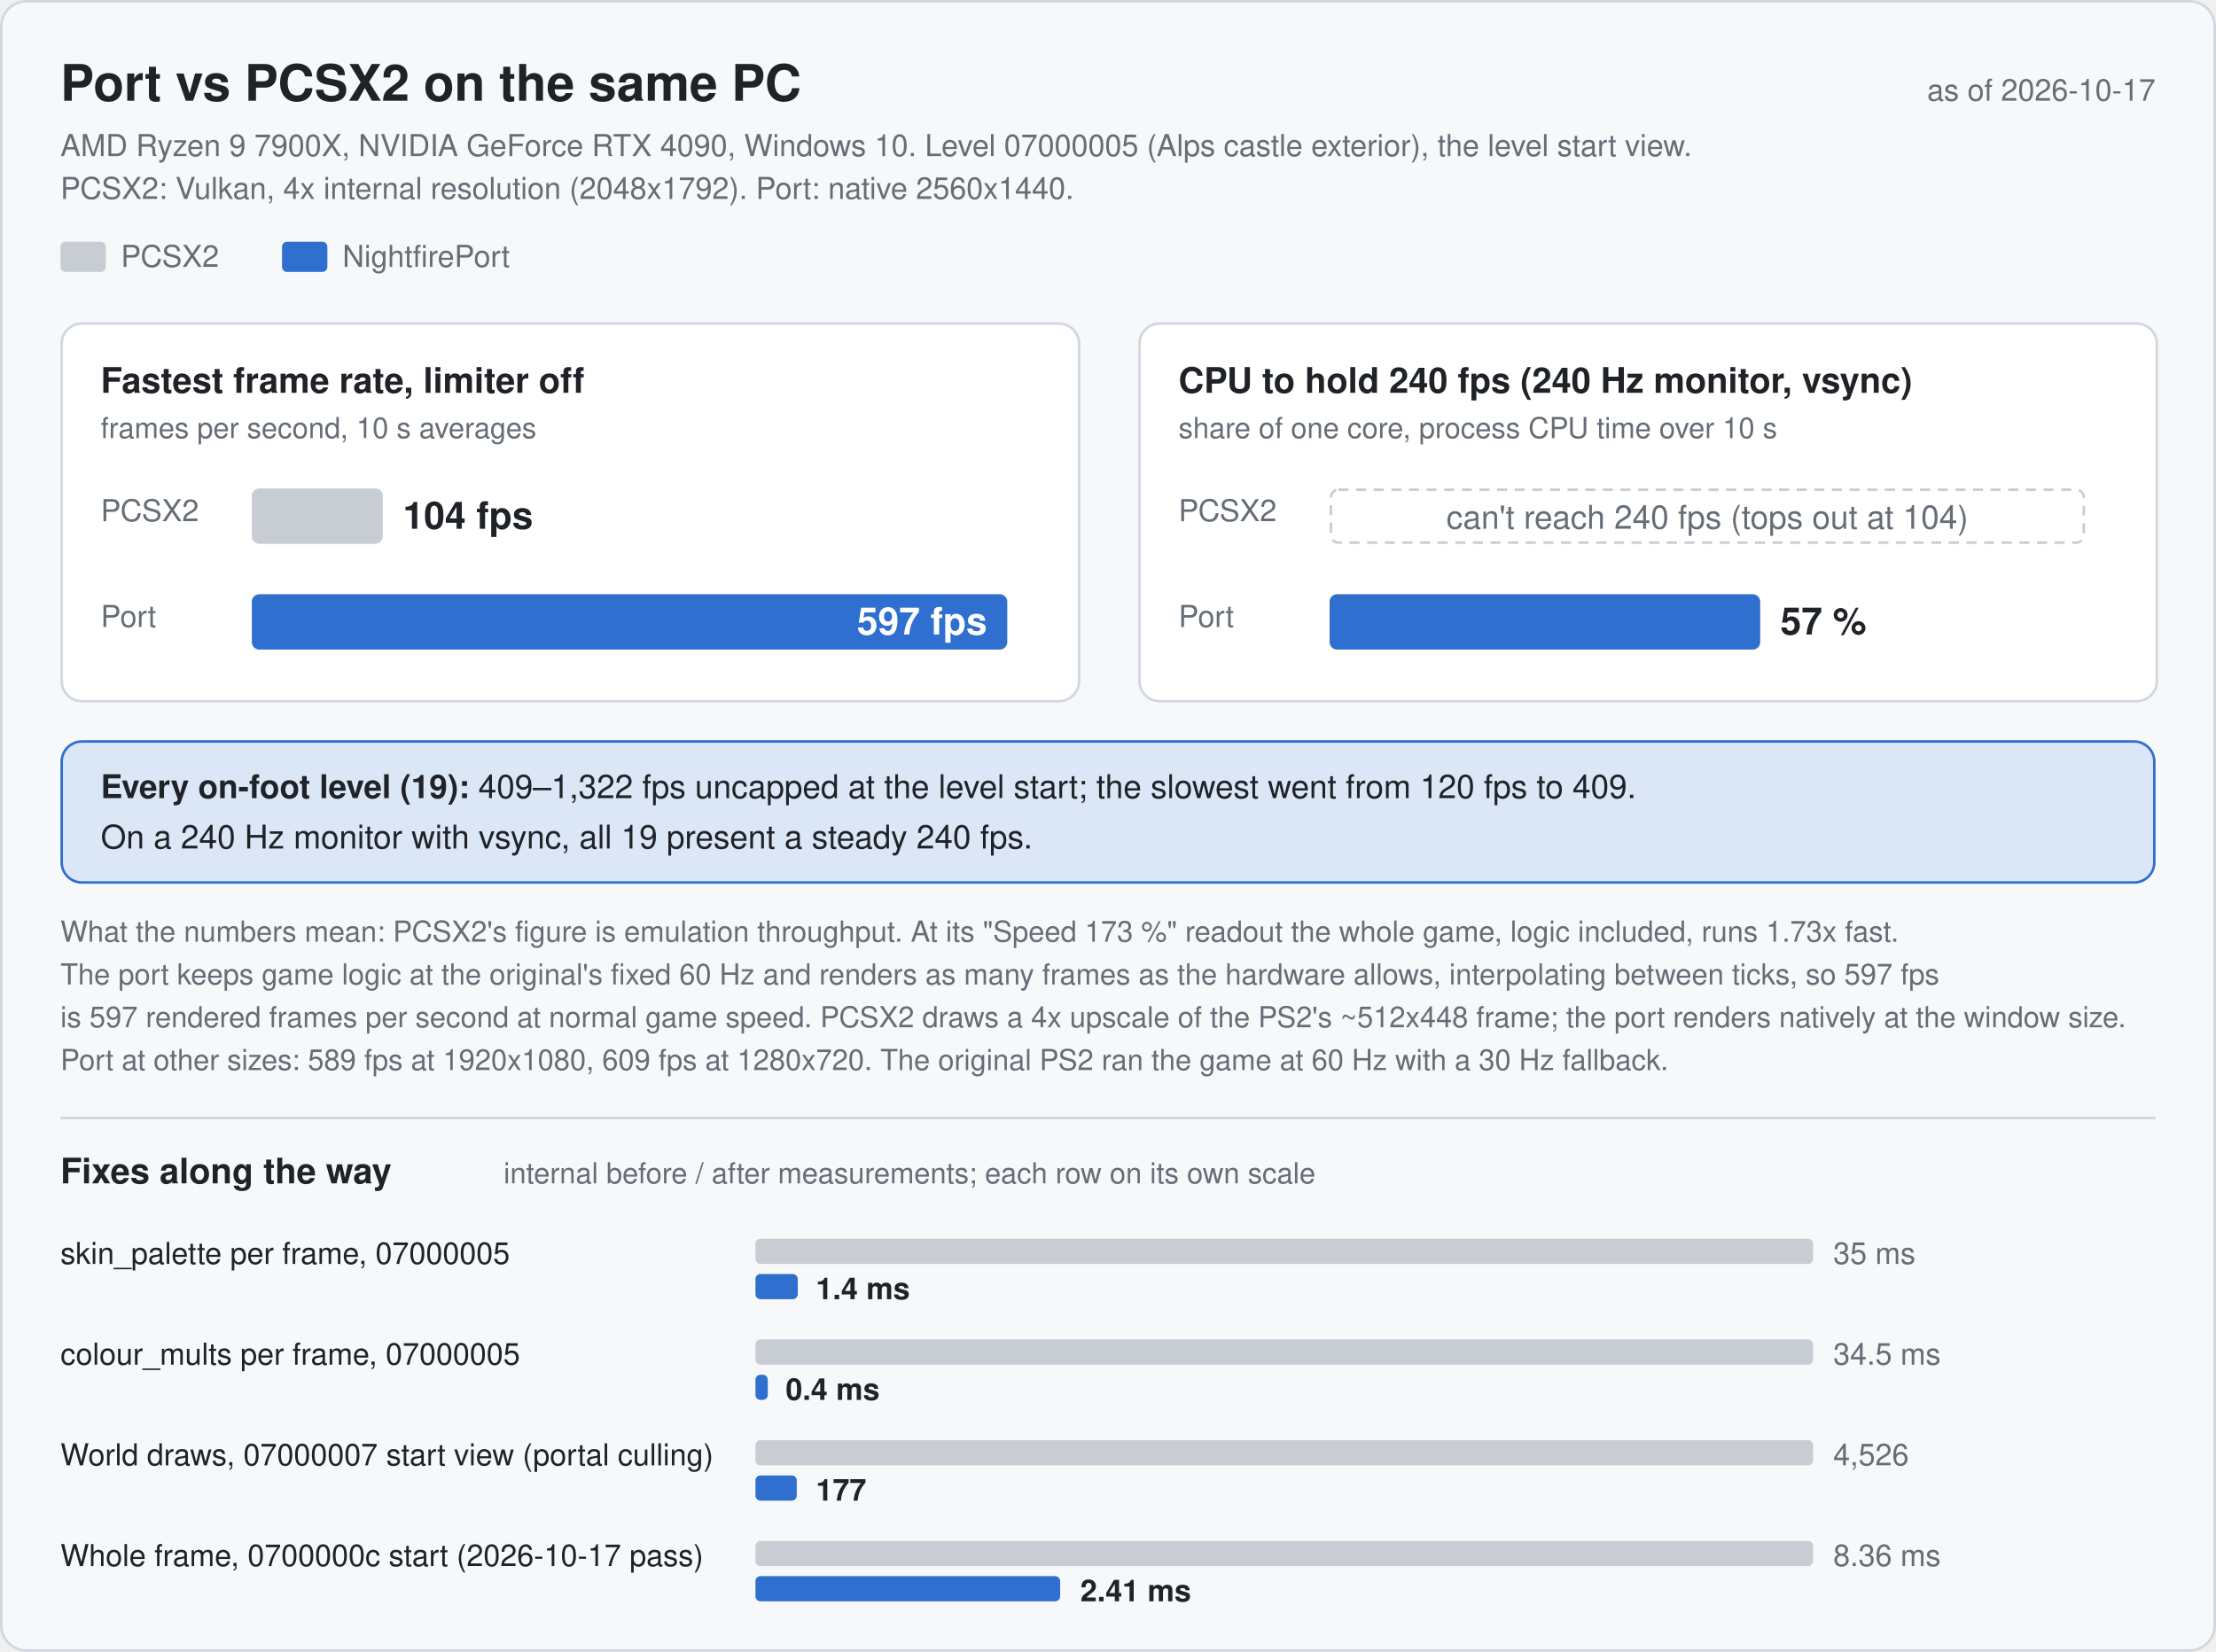
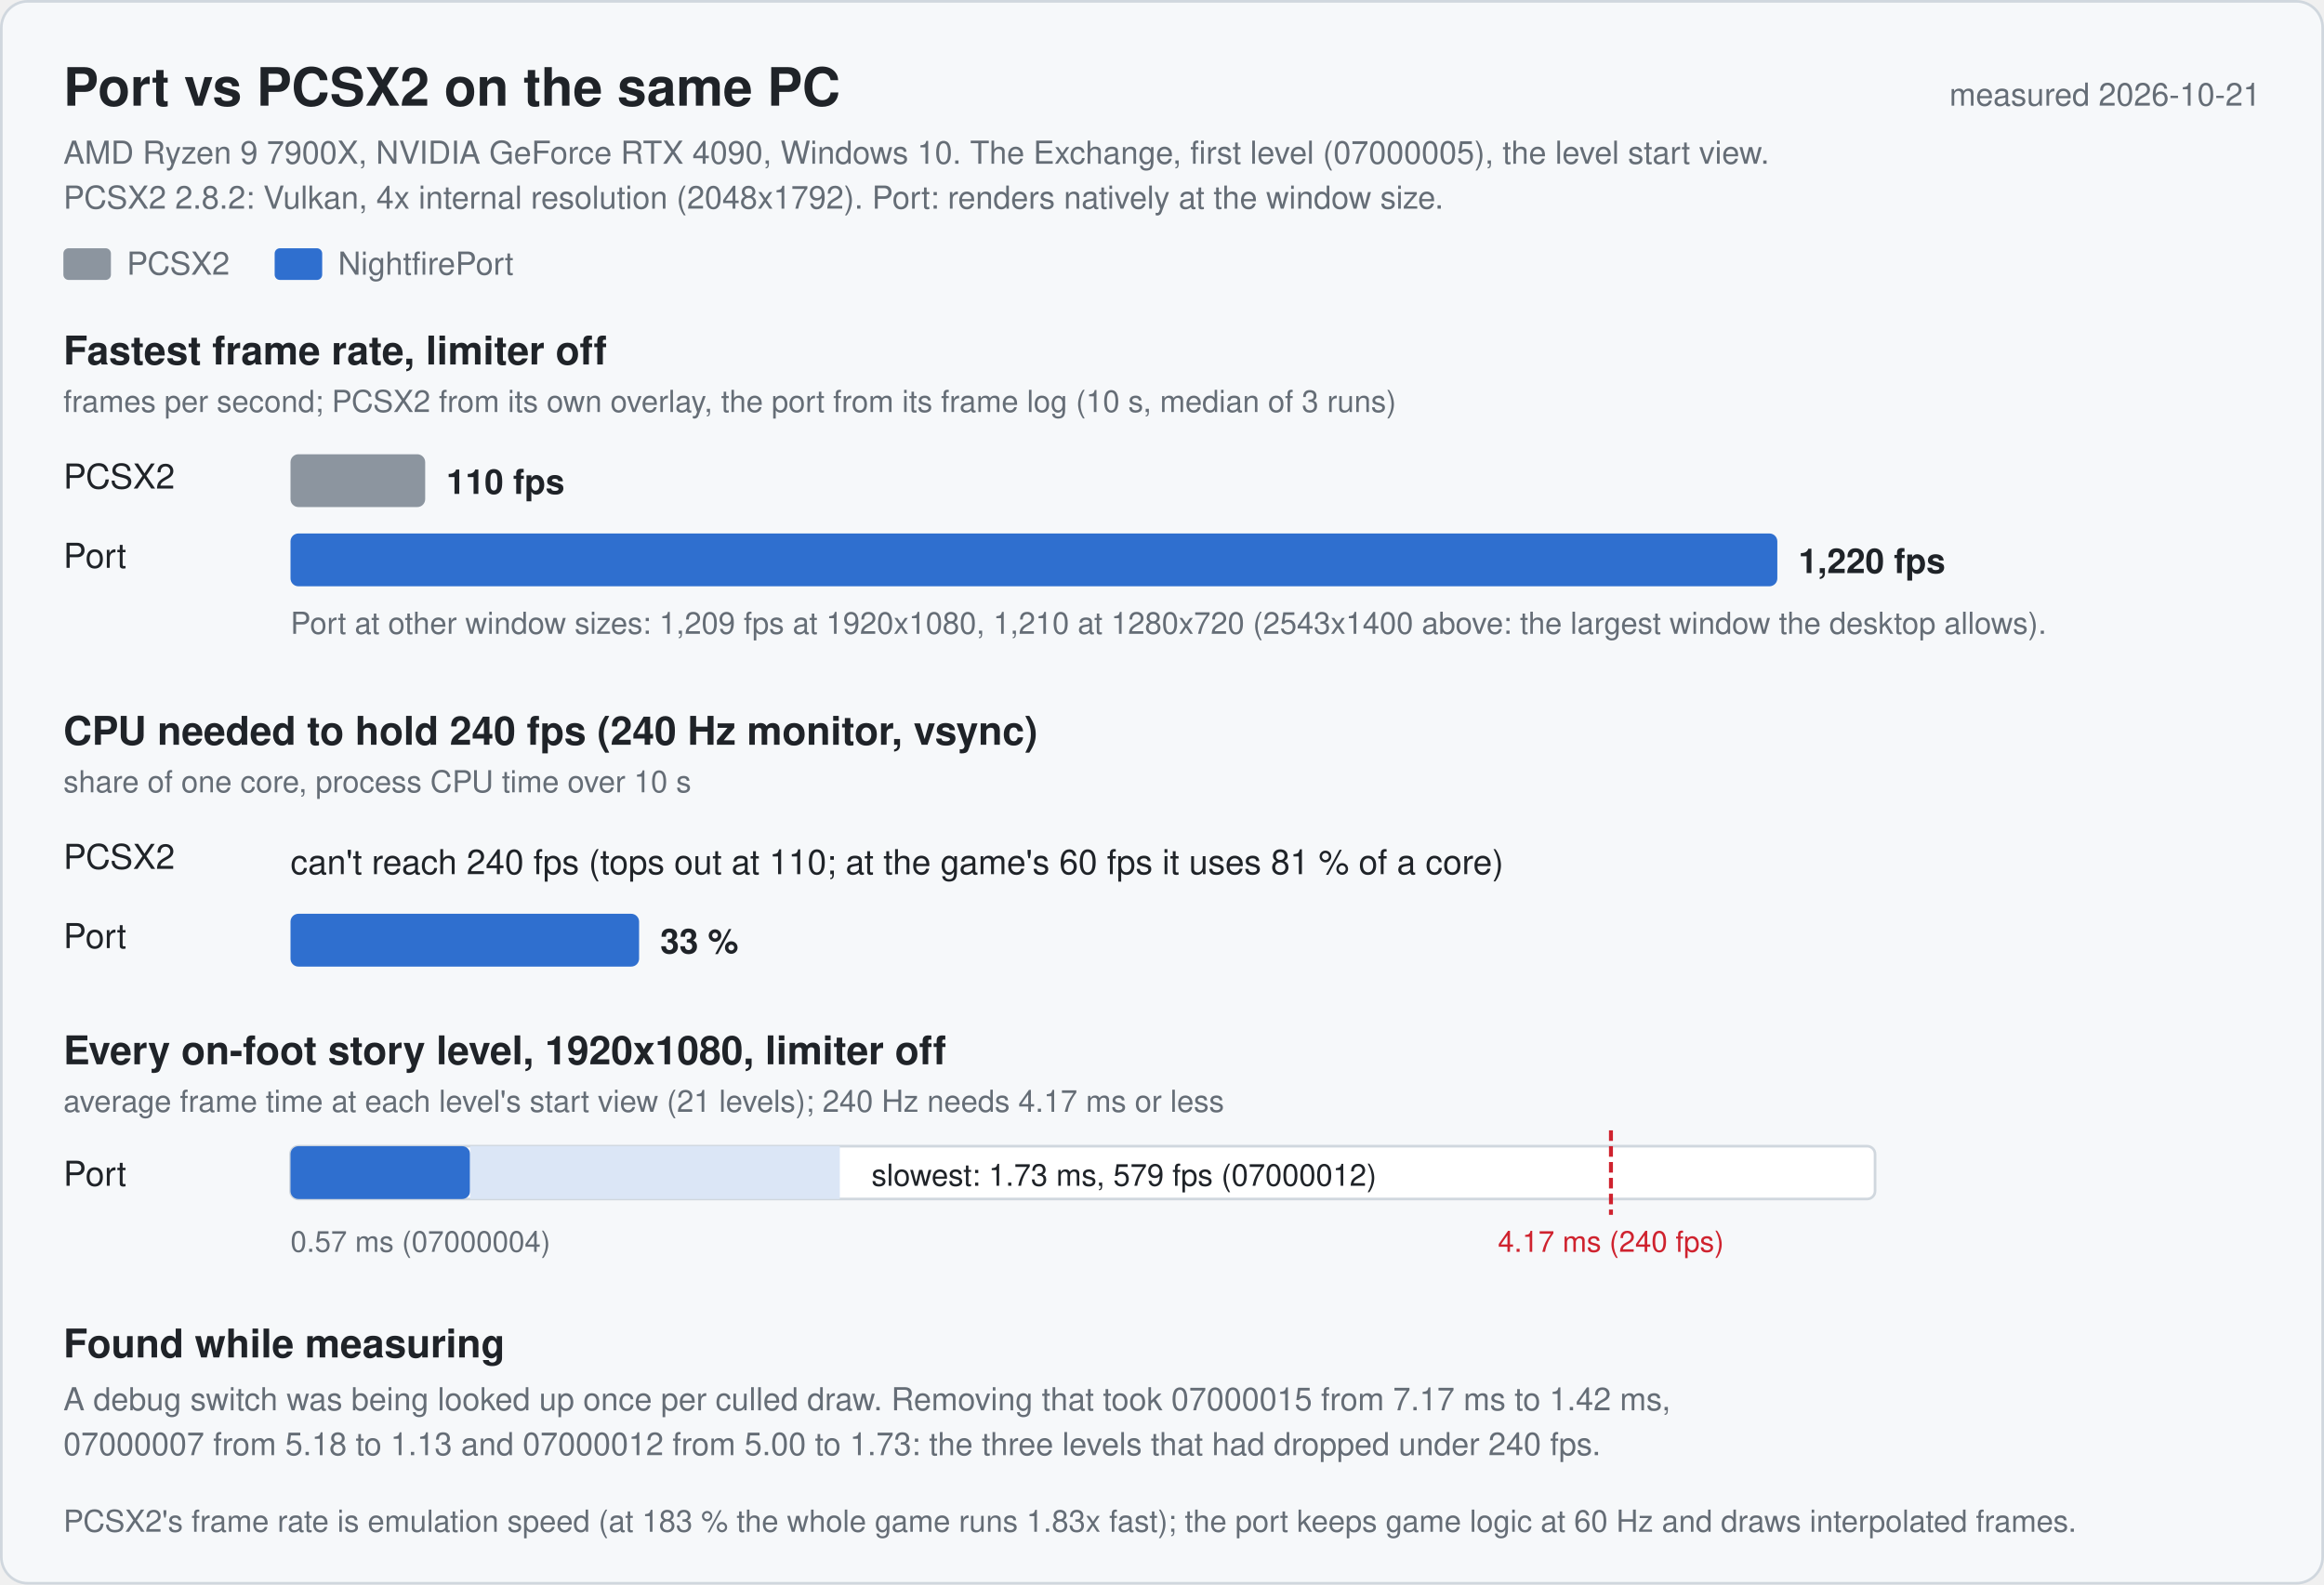
- <svg xmlns="http://www.w3.org/2000/svg" width="880" height="656" viewBox="0 0 880 656" font-family="-apple-system, 'Segoe UI', Helvetica, Arial, sans-serif">
-   <rect x="0.5" y="0.5" width="879" height="655" rx="10" fill="#f6f8fa" stroke="#d0d7de" />
+ <svg xmlns="http://www.w3.org/2000/svg" width="880" height="600" viewBox="0 0 880 600" font-family="-apple-system, 'Segoe UI', Helvetica, Arial, sans-serif">
+   <rect x="0.5" y="0.5" width="879" height="599" rx="10" fill="#f6f8fa" stroke="#d0d7de" />
  <text x="24" y="40" font-size="20" font-weight="600" fill="#1f2328">Port vs PCSX2 on the same PC</text>
-   <text x="856" y="40" font-size="12" fill="#656d76" text-anchor="end">as of 2026-10-17</text>
-   <text x="24" y="62" font-size="12" fill="#656d76">AMD Ryzen 9 7900X, NVIDIA GeForce RTX 4090, Windows 10. Level 07000005 (Alps castle exterior), the level start view.</text>
-   <text x="24" y="79" font-size="12" fill="#656d76">PCSX2: Vulkan, 4x internal resolution (2048x1792). Port: native 2560x1440.</text>
+   <text x="856" y="40" font-size="12" fill="#656d76" text-anchor="end">measured 2026-10-21</text>
+   <text x="24" y="62" font-size="12" fill="#656d76">AMD Ryzen 9 7900X, NVIDIA GeForce RTX 4090, Windows 10. The Exchange, first level (07000005), the level start view.</text>
+   <text x="24" y="79" font-size="12" fill="#656d76">PCSX2 2.8.2: Vulkan, 4x internal resolution (2048x1792). Port: renders natively at the window size.</text>
  <g font-size="12" fill="#656d76">
-     <rect x="24" y="96" width="18" height="12" rx="2" fill="#c8cdd3" />
-     <text x="48" y="106">PCSX2</text>
-     <rect x="112" y="96" width="18" height="12" rx="2" fill="#2f6fcf" />
-     <text x="136" y="106">NightfirePort</text>
+     <rect x="24" y="94" width="18" height="12" rx="2" fill="#8c959f" />
+     <text x="48" y="104">PCSX2</text>
+     <rect x="104" y="94" width="18" height="12" rx="2" fill="#2f6fcf" />
+     <text x="128" y="104">NightfirePort</text>
  </g>
-   <g transform="translate(24 128)">
-     <rect x="0.5" y="0.5" width="404" height="150" rx="8" fill="#ffffff" stroke="#d0d7de" />
-     <text x="16" y="28" font-size="14" font-weight="600" fill="#1f2328">Fastest frame rate, limiter off</text>
-     <text x="16" y="46" font-size="11.5" fill="#656d76">frames per second, 10 s averages</text>
-     <text x="16" y="79" font-size="12" fill="#656d76">PCSX2</text>
-     <rect x="76" y="66" width="52" height="22" rx="3" fill="#c8cdd3" />
-     <text x="136" y="82" font-size="15" font-weight="600" fill="#1f2328">104 fps</text>
-     <text x="16" y="121" font-size="12" fill="#656d76">Port</text>
-     <rect x="76" y="108" width="300" height="22" rx="3" fill="#2f6fcf" />
-     <text x="368" y="124" font-size="15" font-weight="600" fill="#ffffff" text-anchor="end">597 fps</text>
-   </g>
-   <g transform="translate(452 128)">
-     <rect x="0.5" y="0.5" width="404" height="150" rx="8" fill="#ffffff" stroke="#d0d7de" />
-     <text x="16" y="28" font-size="14" font-weight="600" fill="#1f2328">CPU to hold 240 fps (240 Hz monitor, vsync)</text>
-     <text x="16" y="46" font-size="11.5" fill="#656d76">share of one core, process CPU time over 10 s</text>
-     <text x="16" y="79" font-size="12" fill="#656d76">PCSX2</text>
-     <rect x="76.5" y="66.5" width="299" height="21" rx="3" fill="none" stroke="#c8cdd3" stroke-dasharray="4 3" />
-     <text x="226" y="82" font-size="13" fill="#656d76" text-anchor="middle">can't reach 240 fps (tops out at 104)</text>
-     <text x="16" y="121" font-size="12" fill="#656d76">Port</text>
-     <rect x="76" y="108" width="171" height="22" rx="3" fill="#2f6fcf" />
-     <text x="255" y="124" font-size="15" font-weight="600" fill="#1f2328">57 %</text>
-   </g>
-   <rect x="24.5" y="294.5" width="831" height="56" rx="8" fill="#dbe6f6" stroke="#2f6fcf" />
-   <text x="40" y="317" font-size="13" fill="#1f2328">
-     <tspan font-weight="600">Every on-foot level (19):</tspan> 409–1,322 fps uncapped at the level start; the slowest went from 120 fps to 409.</text>
-   <text x="40" y="337" font-size="13" fill="#1f2328">On a 240 Hz monitor with vsync, all 19 present a steady 240 fps.</text>
-   <g font-size="11.5" fill="#656d76">
-     <text x="24" y="374">What the numbers mean: PCSX2's figure is emulation throughput. At its "Speed 173 %" readout the whole game, logic included, runs 1.73x fast.</text>
-     <text x="24" y="391">The port keeps game logic at the original's fixed 60 Hz and renders as many frames as the hardware allows, interpolating between ticks, so 597 fps</text>
-     <text x="24" y="408">is 597 rendered frames per second at normal game speed. PCSX2 draws a 4x upscale of the PS2's ~512x448 frame; the port renders natively at the window size.</text>
-     <text x="24" y="425">Port at other sizes: 589 fps at 1920x1080, 609 fps at 1280x720. The original PS2 ran the game at 60 Hz with a 30 Hz fallback.</text>
-   </g>
-   <line x1="24" y1="444" x2="856" y2="444" stroke="#d0d7de" />
-   <text x="24" y="470" font-size="14" font-weight="600" fill="#1f2328">Fixes along the way</text>
-   <text x="200" y="470" font-size="11.5" fill="#656d76">internal before / after measurements; each row on its own scale</text>
-   <g font-size="12">
-     <text x="24" y="502" fill="#1f2328">skin_palette per frame, 07000005</text>
-     <rect x="300" y="492" width="420" height="10" rx="2" fill="#c8cdd3" />
-     <text x="728" y="502" fill="#656d76">35 ms</text>
-     <rect x="300" y="506" width="16.8" height="10" rx="2" fill="#2f6fcf" />
-     <text x="324" y="516" fill="#1f2328" font-weight="600">1.4 ms</text>
-     <text x="24" y="542" fill="#1f2328">colour_mults per frame, 07000005</text>
-     <rect x="300" y="532" width="420" height="10" rx="2" fill="#c8cdd3" />
-     <text x="728" y="542" fill="#656d76">34.5 ms</text>
-     <rect x="300" y="546" width="4.9" height="10" rx="2" fill="#2f6fcf" />
-     <text x="312" y="556" fill="#1f2328" font-weight="600">0.4 ms</text>
-     <text x="24" y="582" fill="#1f2328">World draws, 07000007 start view (portal culling)</text>
-     <rect x="300" y="572" width="420" height="10" rx="2" fill="#c8cdd3" />
-     <text x="728" y="582" fill="#656d76">4,526</text>
-     <rect x="300" y="586" width="16.4" height="10" rx="2" fill="#2f6fcf" />
-     <text x="324" y="596" fill="#1f2328" font-weight="600">177</text>
-     <text x="24" y="622" fill="#1f2328">Whole frame, 0700000c start (2026-10-17 pass)</text>
-     <rect x="300" y="612" width="420" height="10" rx="2" fill="#c8cdd3" />
-     <text x="728" y="622" fill="#656d76">8.36 ms</text>
-     <rect x="300" y="626" width="121" height="10" rx="2" fill="#2f6fcf" />
-     <text x="429" y="636" fill="#1f2328" font-weight="600">2.41 ms</text>
-   </g>
+   <text x="24" y="138" font-size="15" font-weight="600" fill="#1f2328">Fastest frame rate, limiter off</text>
+   <text x="24" y="156" font-size="11.5" fill="#656d76">frames per second; PCSX2 from its own overlay, the port from its frame log (10 s, median of 3 runs)</text>
+   <text x="24" y="185" font-size="13" fill="#1f2328">PCSX2</text>
+   <rect x="110" y="172" width="51" height="20" rx="3" fill="#8c959f" />
+   <text x="169" y="187" font-size="13" font-weight="600" fill="#1f2328">110 fps</text>
+   <text x="24" y="215" font-size="13" fill="#1f2328">Port</text>
+   <rect x="110" y="202" width="563" height="20" rx="3" fill="#2f6fcf" />
+   <text x="681" y="217" font-size="13" font-weight="600" fill="#1f2328">1,220 fps</text>
+   <text x="110" y="240" font-size="11.5" fill="#656d76">Port at other window sizes: 1,209 fps at 1920x1080, 1,210 at 1280x720 (2543x1400 above: the largest window the desktop allows).</text>
+   <text x="24" y="282" font-size="15" font-weight="600" fill="#1f2328">CPU needed to hold 240 fps (240 Hz monitor, vsync)</text>
+   <text x="24" y="300" font-size="11.5" fill="#656d76">share of one core, process CPU time over 10 s</text>
+   <text x="24" y="329" font-size="13" fill="#1f2328">PCSX2</text>
+   <text x="110" y="331" font-size="13" fill="#1f2328">can't reach 240 fps (tops out at 110; at the game's 60 fps it uses 81 % of a core)</text>
+   <text x="24" y="359" font-size="13" fill="#1f2328">Port</text>
+   <rect x="110" y="346" width="132" height="20" rx="3" fill="#2f6fcf" />
+   <text x="250" y="361" font-size="13" font-weight="600" fill="#1f2328">33 %</text>
+   <text x="24" y="403" font-size="15" font-weight="600" fill="#1f2328">Every on-foot story level, 1920x1080, limiter off</text>
+   <text x="24" y="421" font-size="11.5" fill="#656d76">average frame time at each level's start view (21 levels); 240 Hz needs 4.17 ms or less</text>
+   <rect x="110" y="434" width="600" height="20" rx="3" fill="#ffffff" stroke="#d0d7de" />
+   <rect x="110" y="434" width="68" height="20" rx="3" fill="#2f6fcf" />
+   <rect x="178" y="434" width="140" height="20" fill="#dbe6f6" />
+   <line x1="610" y1="428" x2="610" y2="460" stroke="#cf222e" stroke-width="1.5" stroke-dasharray="4 2" />
+   <text x="610" y="474" font-size="11" fill="#cf222e" text-anchor="middle">4.17 ms (240 fps)</text>
+   <text x="24" y="449" font-size="13" fill="#1f2328">Port</text>
+   <text x="110" y="474" font-size="11" fill="#656d76">0.57 ms (07000004)</text>
+   <text x="330" y="449" font-size="11.5" fill="#1f2328">slowest: 1.73 ms, 579 fps (07000012)</text>
+   <text x="24" y="514" font-size="15" font-weight="600" fill="#1f2328">Found while measuring</text>
+   <text x="24" y="534" font-size="12" fill="#656d76">A debug switch was being looked up once per culled draw. Removing that took 07000015 from 7.17 ms to 1.42 ms,</text>
+   <text x="24" y="551" font-size="12" fill="#656d76">07000007 from 5.18 to 1.13 and 07000012 from 5.00 to 1.73: the three levels that had dropped under 240 fps.</text>
+   <text x="24" y="580" font-size="11.5" fill="#656d76">PCSX2's frame rate is emulation speed (at 183 % the whole game runs 1.83x fast); the port keeps game logic at 60 Hz and draws interpolated frames.</text>
</svg>
